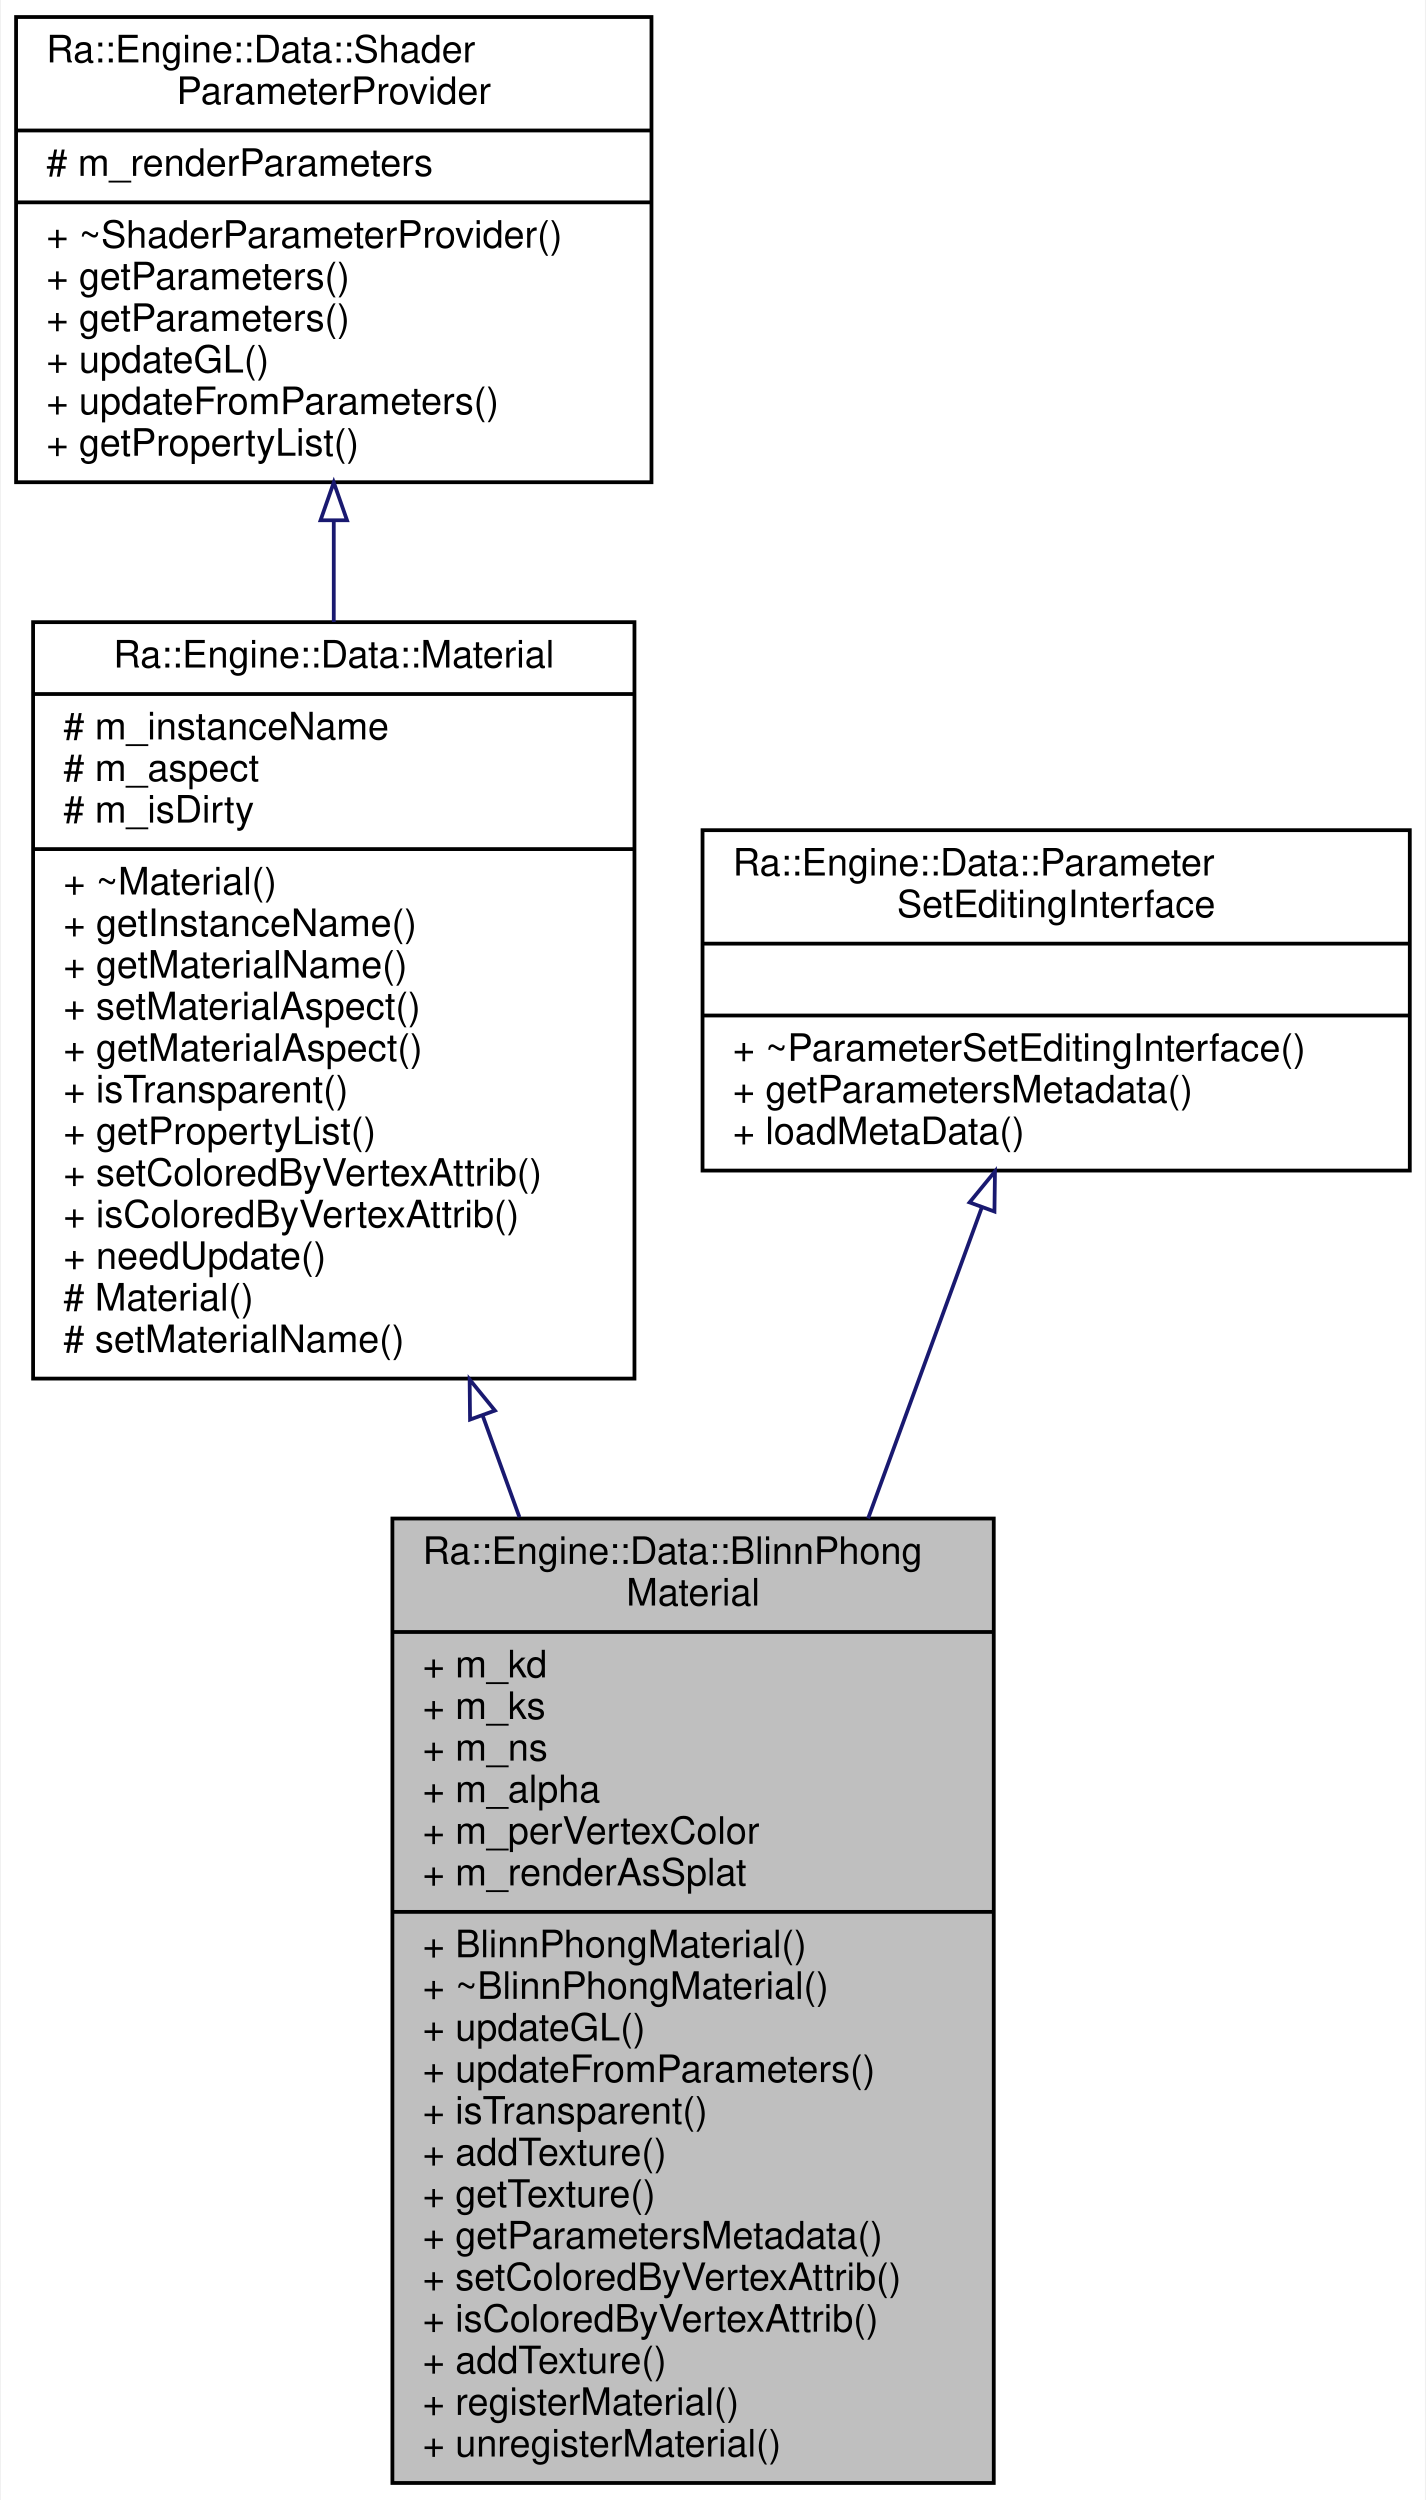
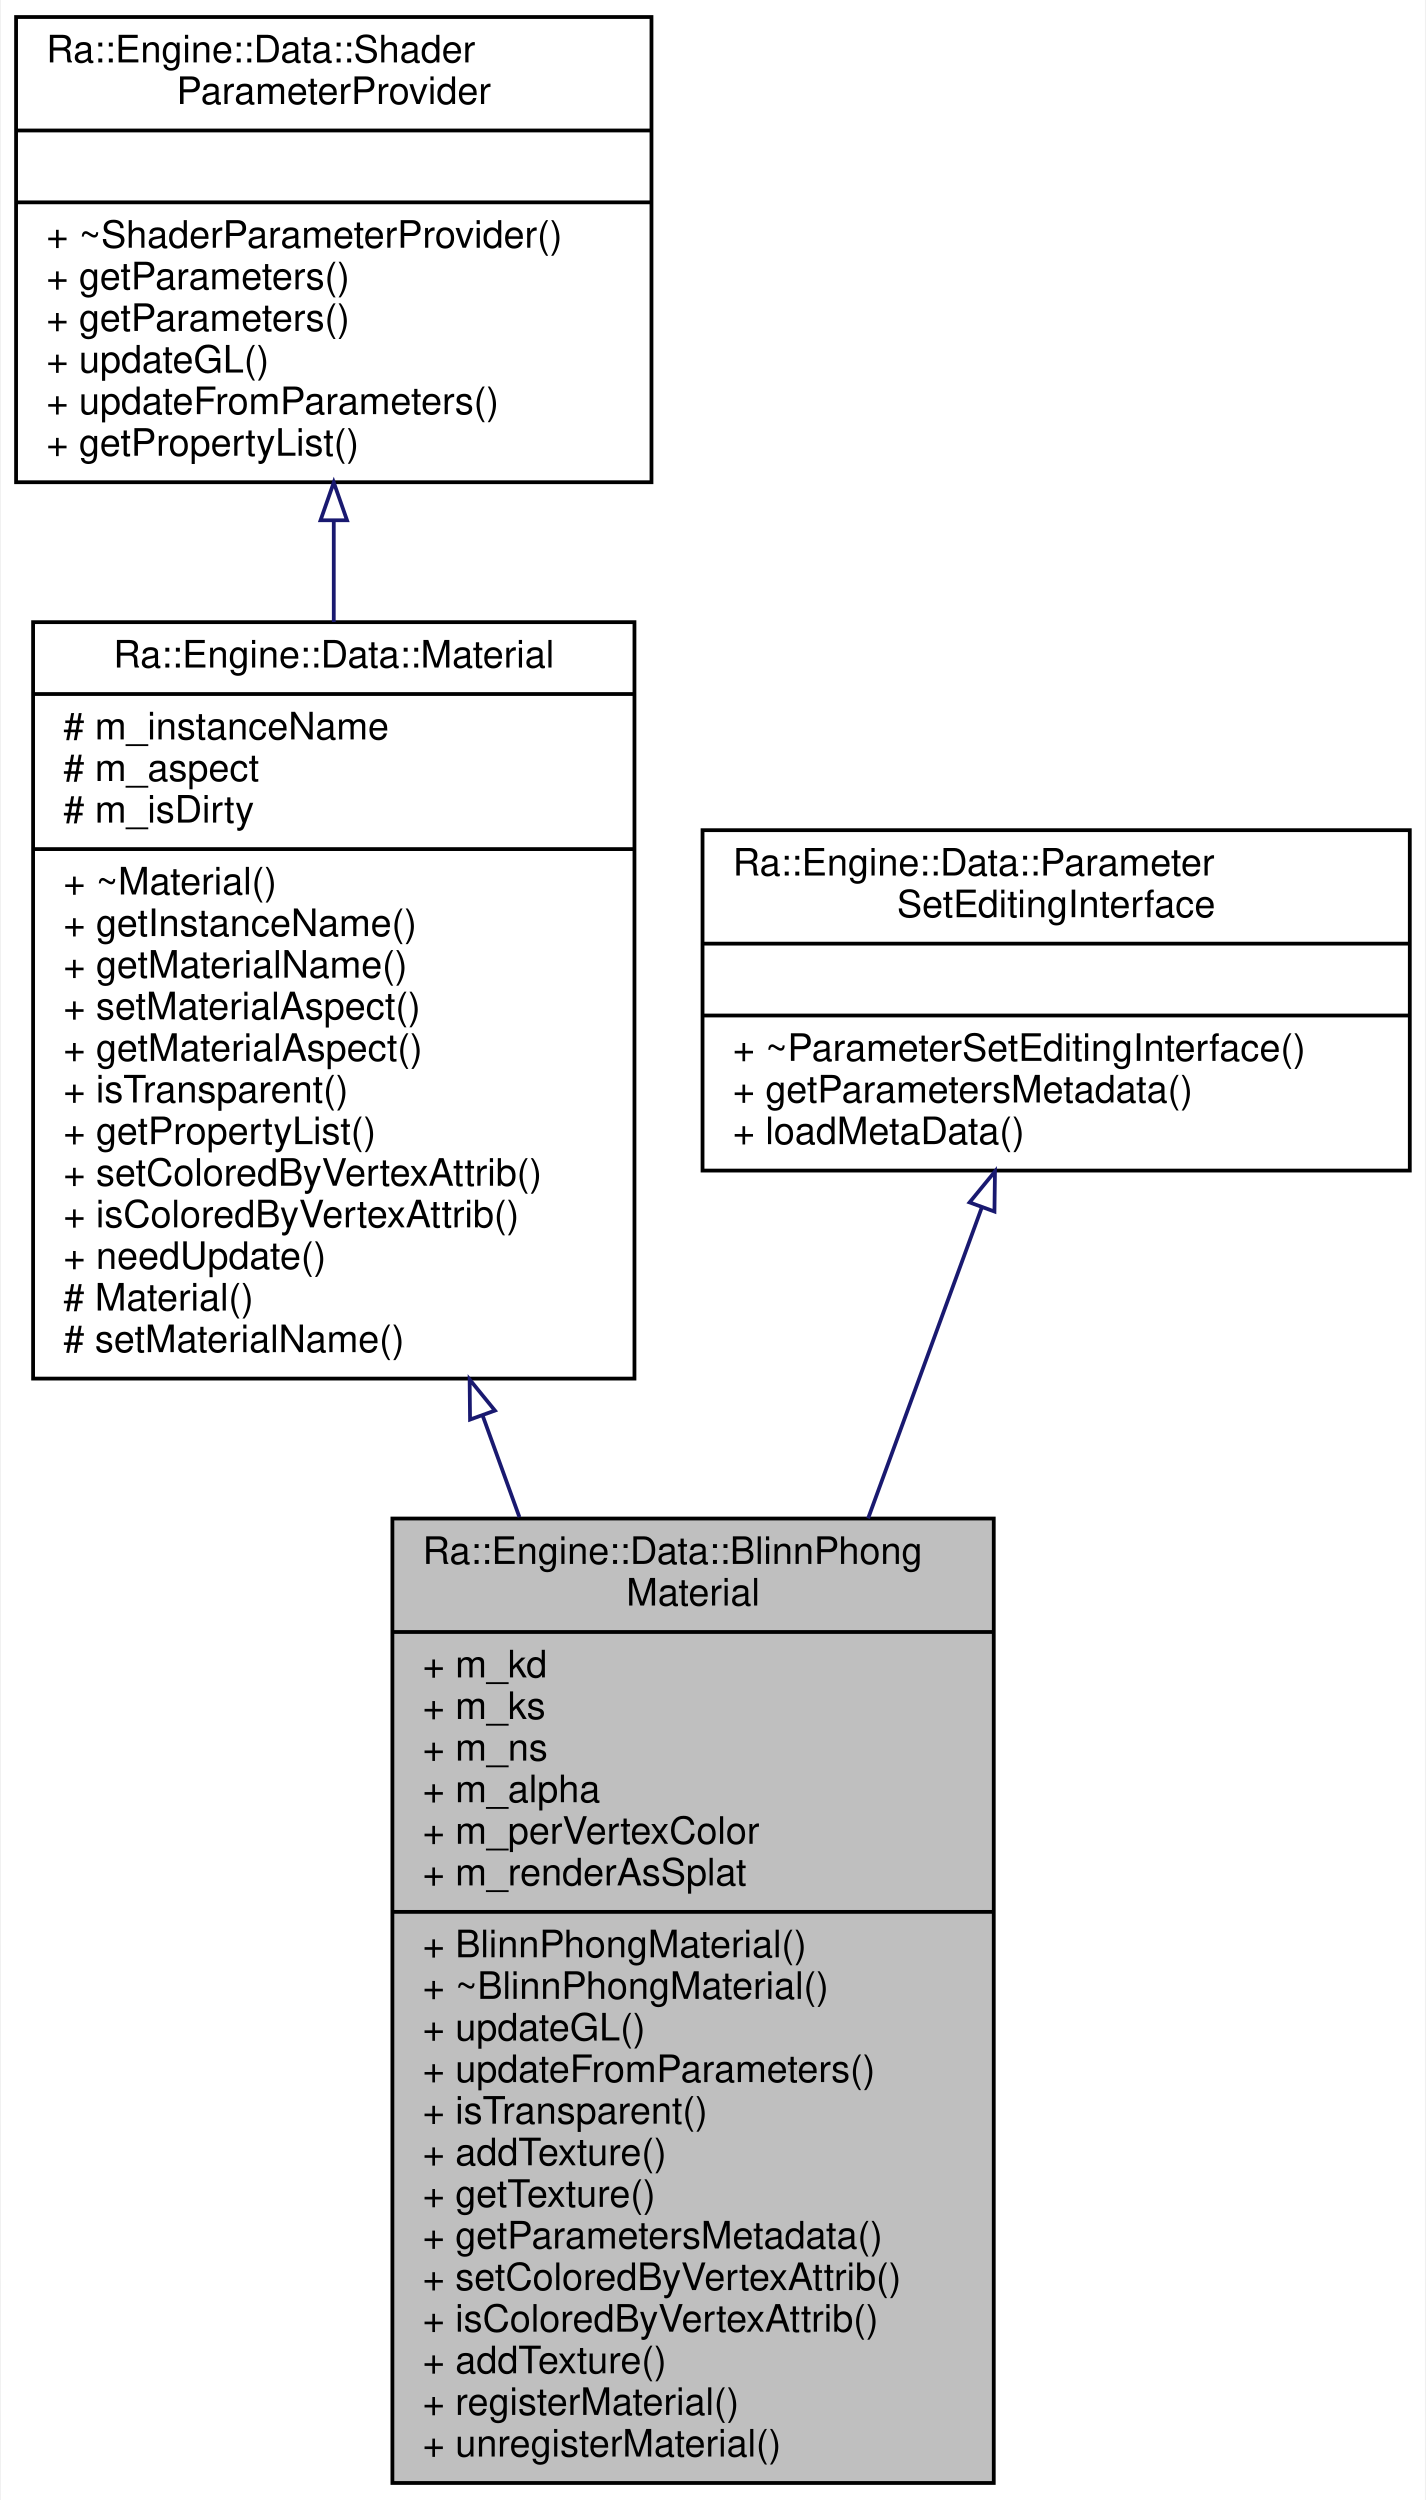
<svg xmlns="http://www.w3.org/2000/svg" xmlns:xlink="http://www.w3.org/1999/xlink" width="377pt" height="661pt" viewBox="0.00 0.00 376.50 661.00">
  <g id="graph0" class="graph" transform="scale(1 1) rotate(0) translate(4 657)">
    <polygon fill="white" stroke="transparent" points="-4,4 -4,-657 372.5,-657 372.5,4 -4,4" />
    <g id="node1" class="node">
      <g id="a_node1">
        <a xlink:title=" ">
          <polygon fill="#bfbfbf" stroke="black" points="99.5,-0.5 99.5,-255.5 258.5,-255.5 258.5,-0.5 99.5,-0.5" />
          <text text-anchor="start" x="107.5" y="-243.5" font-family="Helvetica,sans-Serif" font-size="10.00">Ra::Engine::Data::BlinnPhong</text>
          <text text-anchor="middle" x="179" y="-232.5" font-family="Helvetica,sans-Serif" font-size="10.00">Material</text>
          <polyline fill="none" stroke="black" points="99.5,-225.5 258.5,-225.5 " />
          <text text-anchor="start" x="107.5" y="-213.5" font-family="Helvetica,sans-Serif" font-size="10.00">+ m_kd</text>
          <text text-anchor="start" x="107.5" y="-202.5" font-family="Helvetica,sans-Serif" font-size="10.00">+ m_ks</text>
          <text text-anchor="start" x="107.5" y="-191.5" font-family="Helvetica,sans-Serif" font-size="10.00">+ m_ns</text>
          <text text-anchor="start" x="107.5" y="-180.5" font-family="Helvetica,sans-Serif" font-size="10.00">+ m_alpha</text>
          <text text-anchor="start" x="107.5" y="-169.5" font-family="Helvetica,sans-Serif" font-size="10.00">+ m_perVertexColor</text>
          <text text-anchor="start" x="107.5" y="-158.5" font-family="Helvetica,sans-Serif" font-size="10.00">+ m_renderAsSplat</text>
          <polyline fill="none" stroke="black" points="99.5,-151.5 258.5,-151.5 " />
          <text text-anchor="start" x="107.5" y="-139.5" font-family="Helvetica,sans-Serif" font-size="10.00">+ BlinnPhongMaterial()</text>
          <text text-anchor="start" x="107.5" y="-128.5" font-family="Helvetica,sans-Serif" font-size="10.00">+ ~BlinnPhongMaterial()</text>
          <text text-anchor="start" x="107.5" y="-117.5" font-family="Helvetica,sans-Serif" font-size="10.00">+ updateGL()</text>
          <text text-anchor="start" x="107.5" y="-106.5" font-family="Helvetica,sans-Serif" font-size="10.00">+ updateFromParameters()</text>
          <text text-anchor="start" x="107.5" y="-95.5" font-family="Helvetica,sans-Serif" font-size="10.00">+ isTransparent()</text>
          <text text-anchor="start" x="107.5" y="-84.5" font-family="Helvetica,sans-Serif" font-size="10.00">+ addTexture()</text>
          <text text-anchor="start" x="107.5" y="-73.5" font-family="Helvetica,sans-Serif" font-size="10.00">+ getTexture()</text>
          <text text-anchor="start" x="107.5" y="-62.5" font-family="Helvetica,sans-Serif" font-size="10.00">+ getParametersMetadata()</text>
          <text text-anchor="start" x="107.5" y="-51.5" font-family="Helvetica,sans-Serif" font-size="10.00">+ setColoredByVertexAttrib()</text>
          <text text-anchor="start" x="107.5" y="-40.5" font-family="Helvetica,sans-Serif" font-size="10.00">+ isColoredByVertexAttrib()</text>
          <text text-anchor="start" x="107.5" y="-29.5" font-family="Helvetica,sans-Serif" font-size="10.00">+ addTexture()</text>
          <text text-anchor="start" x="107.5" y="-18.5" font-family="Helvetica,sans-Serif" font-size="10.00">+ registerMaterial()</text>
          <text text-anchor="start" x="107.5" y="-7.5" font-family="Helvetica,sans-Serif" font-size="10.00">+ unregisterMaterial()</text>
        </a>
      </g>
    </g>
    <g id="node2" class="node">
      <g id="a_node2">
        <a xlink:href="classRa_1_1Engine_1_1Data_1_1Material.html" target="_top" xlink:title=" ">
          <polygon fill="white" stroke="black" points="4.5,-292.5 4.5,-492.5 163.5,-492.5 163.5,-292.5 4.5,-292.5" />
          <text text-anchor="middle" x="84" y="-480.5" font-family="Helvetica,sans-Serif" font-size="10.00">Ra::Engine::Data::Material</text>
          <polyline fill="none" stroke="black" points="4.5,-473.5 163.5,-473.5 " />
          <text text-anchor="start" x="12.5" y="-461.5" font-family="Helvetica,sans-Serif" font-size="10.00"># m_instanceName</text>
          <text text-anchor="start" x="12.5" y="-450.5" font-family="Helvetica,sans-Serif" font-size="10.00"># m_aspect</text>
          <text text-anchor="start" x="12.5" y="-439.5" font-family="Helvetica,sans-Serif" font-size="10.00"># m_isDirty</text>
          <polyline fill="none" stroke="black" points="4.5,-432.5 163.5,-432.5 " />
          <text text-anchor="start" x="12.5" y="-420.5" font-family="Helvetica,sans-Serif" font-size="10.00">+ ~Material()</text>
          <text text-anchor="start" x="12.5" y="-409.5" font-family="Helvetica,sans-Serif" font-size="10.00">+ getInstanceName()</text>
          <text text-anchor="start" x="12.5" y="-398.5" font-family="Helvetica,sans-Serif" font-size="10.00">+ getMaterialName()</text>
          <text text-anchor="start" x="12.5" y="-387.5" font-family="Helvetica,sans-Serif" font-size="10.00">+ setMaterialAspect()</text>
          <text text-anchor="start" x="12.5" y="-376.5" font-family="Helvetica,sans-Serif" font-size="10.00">+ getMaterialAspect()</text>
          <text text-anchor="start" x="12.5" y="-365.5" font-family="Helvetica,sans-Serif" font-size="10.00">+ isTransparent()</text>
          <text text-anchor="start" x="12.5" y="-354.5" font-family="Helvetica,sans-Serif" font-size="10.00">+ getPropertyList()</text>
          <text text-anchor="start" x="12.5" y="-343.5" font-family="Helvetica,sans-Serif" font-size="10.00">+ setColoredByVertexAttrib()</text>
          <text text-anchor="start" x="12.5" y="-332.5" font-family="Helvetica,sans-Serif" font-size="10.00">+ isColoredByVertexAttrib()</text>
          <text text-anchor="start" x="12.5" y="-321.5" font-family="Helvetica,sans-Serif" font-size="10.00">+ needUpdate()</text>
          <text text-anchor="start" x="12.5" y="-310.5" font-family="Helvetica,sans-Serif" font-size="10.00"># Material()</text>
          <text text-anchor="start" x="12.5" y="-299.5" font-family="Helvetica,sans-Serif" font-size="10.00"># setMaterialName()</text>
        </a>
      </g>
    </g>
    <g id="edge1" class="edge">
      <path fill="none" stroke="midnightblue" d="M123.37,-282.7C126.58,-273.83 129.84,-264.83 133.09,-255.85" />
      <polygon fill="none" stroke="midnightblue" points="120.03,-281.67 119.92,-292.26 126.61,-284.05 120.03,-281.67" />
    </g>
    <g id="node3" class="node">
      <g id="a_node3">
        <a xlink:href="classRa_1_1Engine_1_1Data_1_1ShaderParameterProvider.html" target="_top" xlink:title=" ">
          <polygon fill="white" stroke="black" points="0,-529.5 0,-652.5 168,-652.5 168,-529.5 0,-529.5" />
          <text text-anchor="start" x="8" y="-640.5" font-family="Helvetica,sans-Serif" font-size="10.00">Ra::Engine::Data::Shader</text>
          <text text-anchor="middle" x="84" y="-629.5" font-family="Helvetica,sans-Serif" font-size="10.00">ParameterProvider</text>
          <polyline fill="none" stroke="black" points="0,-622.5 168,-622.5 " />
-           <text text-anchor="start" x="8" y="-610.5" font-family="Helvetica,sans-Serif" font-size="10.00"># m_renderParameters</text>
+           <text text-anchor="middle" x="84" y="-610.5" font-family="Helvetica,sans-Serif" font-size="10.00"> </text>
          <polyline fill="none" stroke="black" points="0,-603.5 168,-603.5 " />
          <text text-anchor="start" x="8" y="-591.5" font-family="Helvetica,sans-Serif" font-size="10.00">+ ~ShaderParameterProvider()</text>
          <text text-anchor="start" x="8" y="-580.5" font-family="Helvetica,sans-Serif" font-size="10.00">+ getParameters()</text>
          <text text-anchor="start" x="8" y="-569.5" font-family="Helvetica,sans-Serif" font-size="10.00">+ getParameters()</text>
          <text text-anchor="start" x="8" y="-558.5" font-family="Helvetica,sans-Serif" font-size="10.00">+ updateGL()</text>
          <text text-anchor="start" x="8" y="-547.5" font-family="Helvetica,sans-Serif" font-size="10.00">+ updateFromParameters()</text>
          <text text-anchor="start" x="8" y="-536.5" font-family="Helvetica,sans-Serif" font-size="10.00">+ getPropertyList()</text>
        </a>
      </g>
    </g>
    <g id="edge2" class="edge">
      <path fill="none" stroke="midnightblue" d="M84,-519.36C84,-510.64 84,-501.6 84,-492.55" />
      <polygon fill="none" stroke="midnightblue" points="80.5,-519.44 84,-529.44 87.5,-519.44 80.5,-519.44" />
    </g>
    <g id="node4" class="node">
      <g id="a_node4">
        <a xlink:href="classRa_1_1Engine_1_1Data_1_1ParameterSetEditingInterface.html" target="_top" xlink:title=" ">
          <polygon fill="white" stroke="black" points="181.5,-347.5 181.5,-437.5 368.5,-437.5 368.5,-347.5 181.5,-347.5" />
          <text text-anchor="start" x="189.5" y="-425.5" font-family="Helvetica,sans-Serif" font-size="10.00">Ra::Engine::Data::Parameter</text>
          <text text-anchor="middle" x="275" y="-414.5" font-family="Helvetica,sans-Serif" font-size="10.00">SetEditingInterface</text>
          <polyline fill="none" stroke="black" points="181.5,-407.5 368.5,-407.5 " />
          <text text-anchor="middle" x="275" y="-395.5" font-family="Helvetica,sans-Serif" font-size="10.00"> </text>
          <polyline fill="none" stroke="black" points="181.5,-388.5 368.5,-388.5 " />
          <text text-anchor="start" x="189.5" y="-376.5" font-family="Helvetica,sans-Serif" font-size="10.00">+ ~ParameterSetEditingInterface()</text>
          <text text-anchor="start" x="189.5" y="-365.5" font-family="Helvetica,sans-Serif" font-size="10.00">+ getParametersMetadata()</text>
          <text text-anchor="start" x="189.5" y="-354.5" font-family="Helvetica,sans-Serif" font-size="10.00">+ loadMetaData()</text>
        </a>
      </g>
    </g>
    <g id="edge3" class="edge">
      <path fill="none" stroke="midnightblue" d="M255.32,-337.7C246.57,-313.77 235.87,-284.5 225.28,-255.54" />
      <polygon fill="none" stroke="midnightblue" points="252.1,-339.08 258.82,-347.27 258.68,-336.67 252.1,-339.08" />
    </g>
  </g>
</svg>
